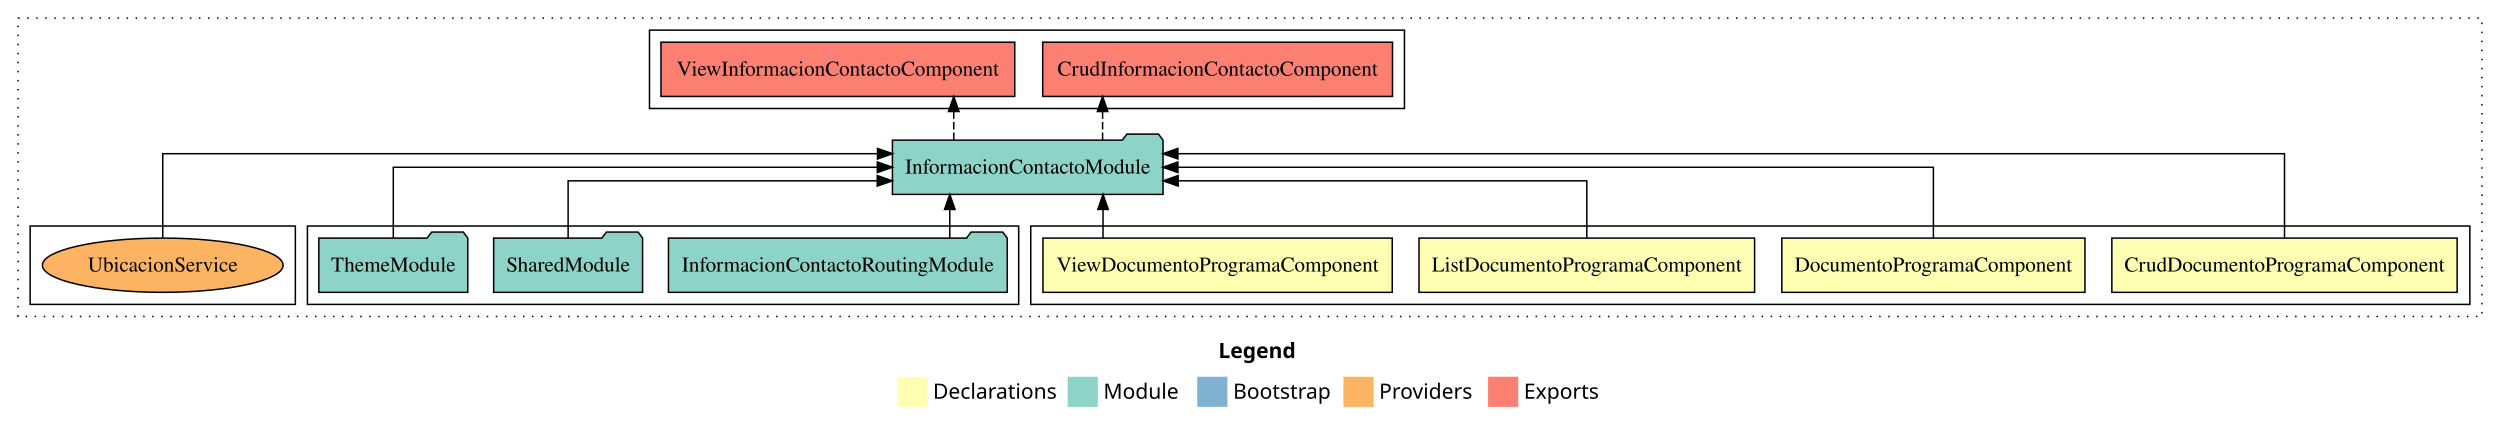
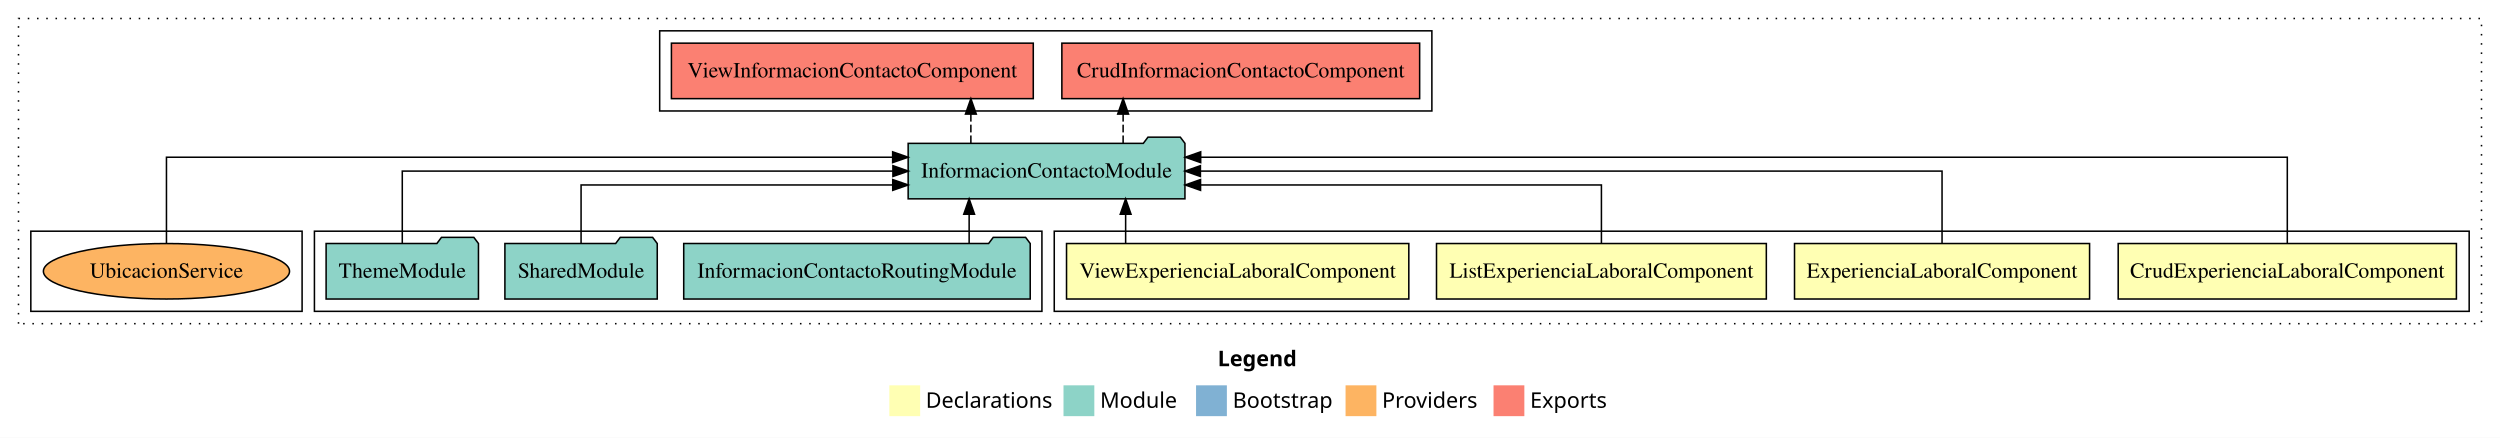
- <svg xmlns="http://www.w3.org/2000/svg" width="1659pt" height="284pt" viewBox="0.00 0.00 1659.00 284.00">
+ <svg xmlns="http://www.w3.org/2000/svg" width="1622pt" height="284pt" viewBox="0.00 0.00 1622.00 284.00">
  <g id="graph0" class="graph" transform="scale(1 1) rotate(0) translate(4 280)">
-     <polygon fill="#ffffff" stroke="transparent" points="-4,4 -4,-280 1655,-280 1655,4 -4,4" />
-     <text text-anchor="start" x="804.509" y="-42.4" font-family="sans-serif" font-weight="bold" font-size="14.00" fill="#000000">Legend</text>
-     <polygon fill="#ffffb3" stroke="transparent" points="591.5,-10 591.5,-30 611.5,-30 611.5,-10 591.5,-10" />
-     <text text-anchor="start" x="615.129" y="-15.4" font-family="sans-serif" font-size="14.00" fill="#000000">  Declarations</text>
-     <polygon fill="#8dd3c7" stroke="transparent" points="704.5,-10 704.5,-30 724.5,-30 724.5,-10 704.5,-10" />
-     <text text-anchor="start" x="728.225" y="-15.4" font-family="sans-serif" font-size="14.00" fill="#000000">  Module</text>
-     <polygon fill="#80b1d3" stroke="transparent" points="790.5,-10 790.5,-30 810.5,-30 810.5,-10 790.5,-10" />
-     <text text-anchor="start" x="814.281" y="-15.4" font-family="sans-serif" font-size="14.00" fill="#000000">  Bootstrap</text>
-     <polygon fill="#fdb462" stroke="transparent" points="887.5,-10 887.5,-30 907.5,-30 907.5,-10 887.5,-10" />
-     <text text-anchor="start" x="911.173" y="-15.4" font-family="sans-serif" font-size="14.00" fill="#000000">  Providers</text>
-     <polygon fill="#fb8072" stroke="transparent" points="983.5,-10 983.5,-30 1003.5,-30 1003.5,-10 983.5,-10" />
-     <text text-anchor="start" x="1007.226" y="-15.4" font-family="sans-serif" font-size="14.00" fill="#000000">  Exports</text>
+     <polygon fill="#ffffff" stroke="transparent" points="-4,4 -4,-280 1618,-280 1618,4 -4,4" />
+     <text text-anchor="start" x="786.009" y="-42.4" font-family="sans-serif" font-weight="bold" font-size="14.00" fill="#000000">Legend</text>
+     <polygon fill="#ffffb3" stroke="transparent" points="573,-10 573,-30 593,-30 593,-10 573,-10" />
+     <text text-anchor="start" x="596.629" y="-15.4" font-family="sans-serif" font-size="14.00" fill="#000000">  Declarations</text>
+     <polygon fill="#8dd3c7" stroke="transparent" points="686,-10 686,-30 706,-30 706,-10 686,-10" />
+     <text text-anchor="start" x="709.725" y="-15.4" font-family="sans-serif" font-size="14.00" fill="#000000">  Module</text>
+     <polygon fill="#80b1d3" stroke="transparent" points="772,-10 772,-30 792,-30 792,-10 772,-10" />
+     <text text-anchor="start" x="795.781" y="-15.4" font-family="sans-serif" font-size="14.00" fill="#000000">  Bootstrap</text>
+     <polygon fill="#fdb462" stroke="transparent" points="869,-10 869,-30 889,-30 889,-10 869,-10" />
+     <text text-anchor="start" x="892.673" y="-15.4" font-family="sans-serif" font-size="14.00" fill="#000000">  Providers</text>
+     <polygon fill="#fb8072" stroke="transparent" points="965,-10 965,-30 985,-30 985,-10 965,-10" />
+     <text text-anchor="start" x="988.726" y="-15.4" font-family="sans-serif" font-size="14.00" fill="#000000">  Exports</text>
    <g id="clust1" class="cluster">
-       <polygon fill="none" stroke="#000000" stroke-dasharray="1,5" points="8,-70 8,-268 1643,-268 1643,-70 8,-70" />
+       <polygon fill="none" stroke="#000000" stroke-dasharray="1,5" points="8,-70 8,-268 1606,-268 1606,-70 8,-70" />
    </g>
    <g id="clust2" class="cluster">
-       <polygon fill="none" stroke="#000000" points="680,-78 680,-130 1635,-130 1635,-78 680,-78" />
+       <polygon fill="none" stroke="#000000" points="680,-78 680,-130 1598,-130 1598,-78 680,-78" />
    </g>
    <g id="clust7" class="cluster">
      <polygon fill="none" stroke="#000000" points="200,-78 200,-130 672,-130 672,-78 200,-78" />
    </g>
    <g id="clust8" class="cluster">
-       <polygon fill="none" stroke="#000000" points="427,-208 427,-260 928,-260 928,-208 427,-208" />
+       <polygon fill="none" stroke="#000000" points="424,-208 424,-260 925,-260 925,-208 424,-208" />
    </g>
    <g id="clust10" class="cluster">
      <polygon fill="none" stroke="#000000" points="16,-78 16,-130 192,-130 192,-78 16,-78" />
    </g>
    <g id="node1" class="node">
-       <polygon fill="#ffffb3" stroke="#000000" points="1626.57,-122 1397.43,-122 1397.43,-86 1626.57,-86 1626.57,-122" />
-       <text text-anchor="middle" x="1512" y="-99.8" font-family="Times,serif" font-size="14.00" fill="#000000">CrudDocumentoProgramaComponent</text>
+       <polygon fill="#ffffb3" stroke="#000000" points="1589.716,-122 1370.284,-122 1370.284,-86 1589.716,-86 1589.716,-122" />
+       <text text-anchor="middle" x="1480" y="-99.8" font-family="Times,serif" font-size="14.00" fill="#000000">CrudExperienciaLaboralComponent</text>
    </g>
    <g id="node5" class="node">
-       <polygon fill="#8dd3c7" stroke="#000000" points="767.789,-187 764.789,-191 743.789,-191 740.789,-187 588.211,-187 588.211,-151 767.789,-151 767.789,-187" />
-       <text text-anchor="middle" x="678" y="-164.8" font-family="Times,serif" font-size="14.00" fill="#000000">InformacionContactoModule</text>
+       <polygon fill="#8dd3c7" stroke="#000000" points="764.789,-187 761.789,-191 740.789,-191 737.789,-187 585.211,-187 585.211,-151 764.789,-151 764.789,-187" />
+       <text text-anchor="middle" x="675" y="-164.8" font-family="Times,serif" font-size="14.00" fill="#000000">InformacionContactoModule</text>
    </g>
    <g id="edge1" class="edge">
-       <path fill="none" stroke="#000000" d="M1512,-122.292C1512,-144.206 1512,-178 1512,-178 1512,-178 777.649,-178 777.649,-178" />
-       <polygon fill="#000000" stroke="#000000" points="777.649,-174.5 767.649,-178 777.648,-181.5 777.649,-174.5" />
+       <path fill="none" stroke="#000000" d="M1480,-122.292C1480,-144.206 1480,-178 1480,-178 1480,-178 775,-178 775,-178" />
+       <polygon fill="#000000" stroke="#000000" points="775.001,-174.5 765,-178 775,-181.5 775.001,-174.5" />
    </g>
    <g id="node2" class="node">
-       <polygon fill="#ffffb3" stroke="#000000" points="1379.573,-122 1178.427,-122 1178.427,-86 1379.573,-86 1379.573,-122" />
-       <text text-anchor="middle" x="1279" y="-99.8" font-family="Times,serif" font-size="14.00" fill="#000000">DocumentoProgramaComponent</text>
+       <polygon fill="#ffffb3" stroke="#000000" points="1351.718,-122 1160.282,-122 1160.282,-86 1351.718,-86 1351.718,-122" />
+       <text text-anchor="middle" x="1256" y="-99.8" font-family="Times,serif" font-size="14.00" fill="#000000">ExperienciaLaboralComponent</text>
    </g>
    <g id="edge2" class="edge">
-       <path fill="none" stroke="#000000" d="M1279,-122.106C1279,-141.339 1279,-169 1279,-169 1279,-169 777.651,-169 777.651,-169" />
-       <polygon fill="#000000" stroke="#000000" points="777.651,-165.5 767.651,-169 777.651,-172.5 777.651,-165.5" />
+       <path fill="none" stroke="#000000" d="M1256,-122.106C1256,-141.339 1256,-169 1256,-169 1256,-169 774.826,-169 774.826,-169" />
+       <polygon fill="#000000" stroke="#000000" points="774.826,-165.5 764.826,-169 774.826,-172.5 774.826,-165.5" />
    </g>
    <g id="node3" class="node">
-       <polygon fill="#ffffb3" stroke="#000000" points="1160.351,-122 937.649,-122 937.649,-86 1160.351,-86 1160.351,-122" />
-       <text text-anchor="middle" x="1049" y="-99.8" font-family="Times,serif" font-size="14.00" fill="#000000">ListDocumentoProgramaComponent</text>
+       <polygon fill="#ffffb3" stroke="#000000" points="1141.997,-122 928.003,-122 928.003,-86 1141.997,-86 1141.997,-122" />
+       <text text-anchor="middle" x="1035" y="-99.8" font-family="Times,serif" font-size="14.00" fill="#000000">ListExperienciaLaboralComponent</text>
    </g>
    <g id="edge3" class="edge">
-       <path fill="none" stroke="#000000" d="M1049,-122.027C1049,-138.398 1049,-160 1049,-160 1049,-160 777.809,-160 777.809,-160" />
-       <polygon fill="#000000" stroke="#000000" points="777.809,-156.5 767.809,-160 777.809,-163.5 777.809,-156.5" />
+       <path fill="none" stroke="#000000" d="M1035,-122.027C1035,-138.398 1035,-160 1035,-160 1035,-160 774.915,-160 774.915,-160" />
+       <polygon fill="#000000" stroke="#000000" points="774.915,-156.5 764.915,-160 774.914,-163.5 774.915,-156.5" />
    </g>
    <g id="node4" class="node">
-       <polygon fill="#ffffb3" stroke="#000000" points="919.892,-122 688.108,-122 688.108,-86 919.892,-86 919.892,-122" />
-       <text text-anchor="middle" x="804" y="-99.8" font-family="Times,serif" font-size="14.00" fill="#000000">ViewDocumentoProgramaComponent</text>
+       <polygon fill="#ffffb3" stroke="#000000" points="910.037,-122 687.963,-122 687.963,-86 910.037,-86 910.037,-122" />
+       <text text-anchor="middle" x="799" y="-99.8" font-family="Times,serif" font-size="14.00" fill="#000000">ViewExperienciaLaboralComponent</text>
    </g>
    <g id="edge4" class="edge">
-       <path fill="none" stroke="#000000" d="M727.974,-122.106C727.974,-122.106 727.974,-140.991 727.974,-140.991" />
-       <polygon fill="#000000" stroke="#000000" points="724.475,-140.991 727.974,-150.991 731.475,-140.991 724.475,-140.991" />
+       <path fill="none" stroke="#000000" d="M726.313,-122.106C726.313,-122.106 726.313,-140.991 726.313,-140.991" />
+       <polygon fill="#000000" stroke="#000000" points="722.813,-140.991 726.313,-150.991 729.813,-140.991 722.813,-140.991" />
    </g>
    <g id="node9" class="node">
-       <polygon fill="#fb8072" stroke="#000000" points="920.069,-252 687.931,-252 687.931,-216 920.069,-216 920.069,-252" />
-       <text text-anchor="middle" x="804" y="-229.8" font-family="Times,serif" font-size="14.00" fill="#000000">CrudInformacionContactoComponent </text>
+       <polygon fill="#fb8072" stroke="#000000" points="917.069,-252 684.931,-252 684.931,-216 917.069,-216 917.069,-252" />
+       <text text-anchor="middle" x="801" y="-229.8" font-family="Times,serif" font-size="14.00" fill="#000000">CrudInformacionContactoComponent </text>
    </g>
    <g id="edge8" class="edge">
-       <path fill="none" stroke="#000000" stroke-dasharray="5,2" d="M727.68,-187.106C727.68,-187.106 727.68,-205.991 727.68,-205.991" />
-       <polygon fill="#000000" stroke="#000000" points="724.18,-205.991 727.68,-215.991 731.18,-205.991 724.18,-205.991" />
+       <path fill="none" stroke="#000000" stroke-dasharray="5,2" d="M724.68,-187.106C724.68,-187.106 724.68,-205.991 724.68,-205.991" />
+       <polygon fill="#000000" stroke="#000000" points="721.18,-205.991 724.68,-215.991 728.18,-205.991 721.18,-205.991" />
    </g>
    <g id="node10" class="node">
-       <polygon fill="#fb8072" stroke="#000000" points="669.39,-252 434.61,-252 434.61,-216 669.39,-216 669.39,-252" />
-       <text text-anchor="middle" x="552" y="-229.8" font-family="Times,serif" font-size="14.00" fill="#000000">ViewInformacionContactoComponent </text>
+       <polygon fill="#fb8072" stroke="#000000" points="666.39,-252 431.61,-252 431.61,-216 666.39,-216 666.39,-252" />
+       <text text-anchor="middle" x="549" y="-229.8" font-family="Times,serif" font-size="14.00" fill="#000000">ViewInformacionContactoComponent </text>
    </g>
    <g id="edge9" class="edge">
-       <path fill="none" stroke="#000000" stroke-dasharray="5,2" d="M628.9,-187.106C628.9,-187.106 628.9,-205.991 628.9,-205.991" />
-       <polygon fill="#000000" stroke="#000000" points="625.4,-205.991 628.9,-215.991 632.4,-205.991 625.4,-205.991" />
+       <path fill="none" stroke="#000000" stroke-dasharray="5,2" d="M625.9,-187.106C625.9,-187.106 625.9,-205.991 625.9,-205.991" />
+       <polygon fill="#000000" stroke="#000000" points="622.4,-205.991 625.9,-215.991 629.4,-205.991 622.4,-205.991" />
    </g>
    <g id="node6" class="node">
      <polygon fill="#8dd3c7" stroke="#000000" points="664.407,-122 661.407,-126 640.407,-126 637.407,-122 439.593,-122 439.593,-86 664.407,-86 664.407,-122" />
      <text text-anchor="middle" x="552" y="-99.8" font-family="Times,serif" font-size="14.00" fill="#000000">InformacionContactoRoutingModule</text>
    </g>
    <g id="edge5" class="edge">
-       <path fill="none" stroke="#000000" d="M626.279,-122.106C626.279,-122.106 626.279,-140.991 626.279,-140.991" />
-       <polygon fill="#000000" stroke="#000000" points="622.779,-140.991 626.279,-150.991 629.779,-140.991 622.779,-140.991" />
+       <path fill="none" stroke="#000000" d="M624.779,-122.106C624.779,-122.106 624.779,-140.991 624.779,-140.991" />
+       <polygon fill="#000000" stroke="#000000" points="621.279,-140.991 624.779,-150.991 628.279,-140.991 621.279,-140.991" />
    </g>
    <g id="node7" class="node">
      <polygon fill="#8dd3c7" stroke="#000000" points="422.423,-122 419.423,-126 398.423,-126 395.423,-122 323.577,-122 323.577,-86 422.423,-86 422.423,-122" />
      <text text-anchor="middle" x="373" y="-99.8" font-family="Times,serif" font-size="14.00" fill="#000000">SharedModule</text>
    </g>
    <g id="edge6" class="edge">
-       <path fill="none" stroke="#000000" d="M373,-122.027C373,-138.398 373,-160 373,-160 373,-160 578.14,-160 578.14,-160" />
-       <polygon fill="#000000" stroke="#000000" points="578.14,-163.5 588.14,-160 578.139,-156.5 578.14,-163.5" />
+       <path fill="none" stroke="#000000" d="M373,-122.027C373,-138.398 373,-160 373,-160 373,-160 575.208,-160 575.208,-160" />
+       <polygon fill="#000000" stroke="#000000" points="575.208,-163.5 585.208,-160 575.208,-156.5 575.208,-163.5" />
    </g>
    <g id="node8" class="node">
      <polygon fill="#8dd3c7" stroke="#000000" points="306.423,-122 303.423,-126 282.423,-126 279.423,-122 207.577,-122 207.577,-86 306.423,-86 306.423,-122" />
      <text text-anchor="middle" x="257" y="-99.8" font-family="Times,serif" font-size="14.00" fill="#000000">ThemeModule</text>
    </g>
    <g id="edge7" class="edge">
-       <path fill="none" stroke="#000000" d="M257,-122.106C257,-141.339 257,-169 257,-169 257,-169 578.201,-169 578.201,-169" />
-       <polygon fill="#000000" stroke="#000000" points="578.201,-172.5 588.201,-169 578.201,-165.5 578.201,-172.5" />
+       <path fill="none" stroke="#000000" d="M257,-122.106C257,-141.339 257,-169 257,-169 257,-169 575.328,-169 575.328,-169" />
+       <polygon fill="#000000" stroke="#000000" points="575.328,-172.5 585.328,-169 575.328,-165.5 575.328,-172.5" />
    </g>
    <g id="node11" class="node">
      <ellipse fill="#fdb462" stroke="#000000" cx="104" cy="-104" rx="79.853" ry="18" />
      <text text-anchor="middle" x="104" y="-99.8" font-family="Times,serif" font-size="14.00" fill="#000000">UbicacionService</text>
    </g>
    <g id="edge10" class="edge">
-       <path fill="none" stroke="#000000" d="M104,-122.292C104,-144.206 104,-178 104,-178 104,-178 578.312,-178 578.312,-178" />
-       <polygon fill="#000000" stroke="#000000" points="578.312,-181.5 588.312,-178 578.312,-174.5 578.312,-181.5" />
+       <path fill="none" stroke="#000000" d="M104,-122.292C104,-144.206 104,-178 104,-178 104,-178 575.153,-178 575.153,-178" />
+       <polygon fill="#000000" stroke="#000000" points="575.153,-181.5 585.153,-178 575.153,-174.5 575.153,-181.5" />
    </g>
  </g>
</svg>
